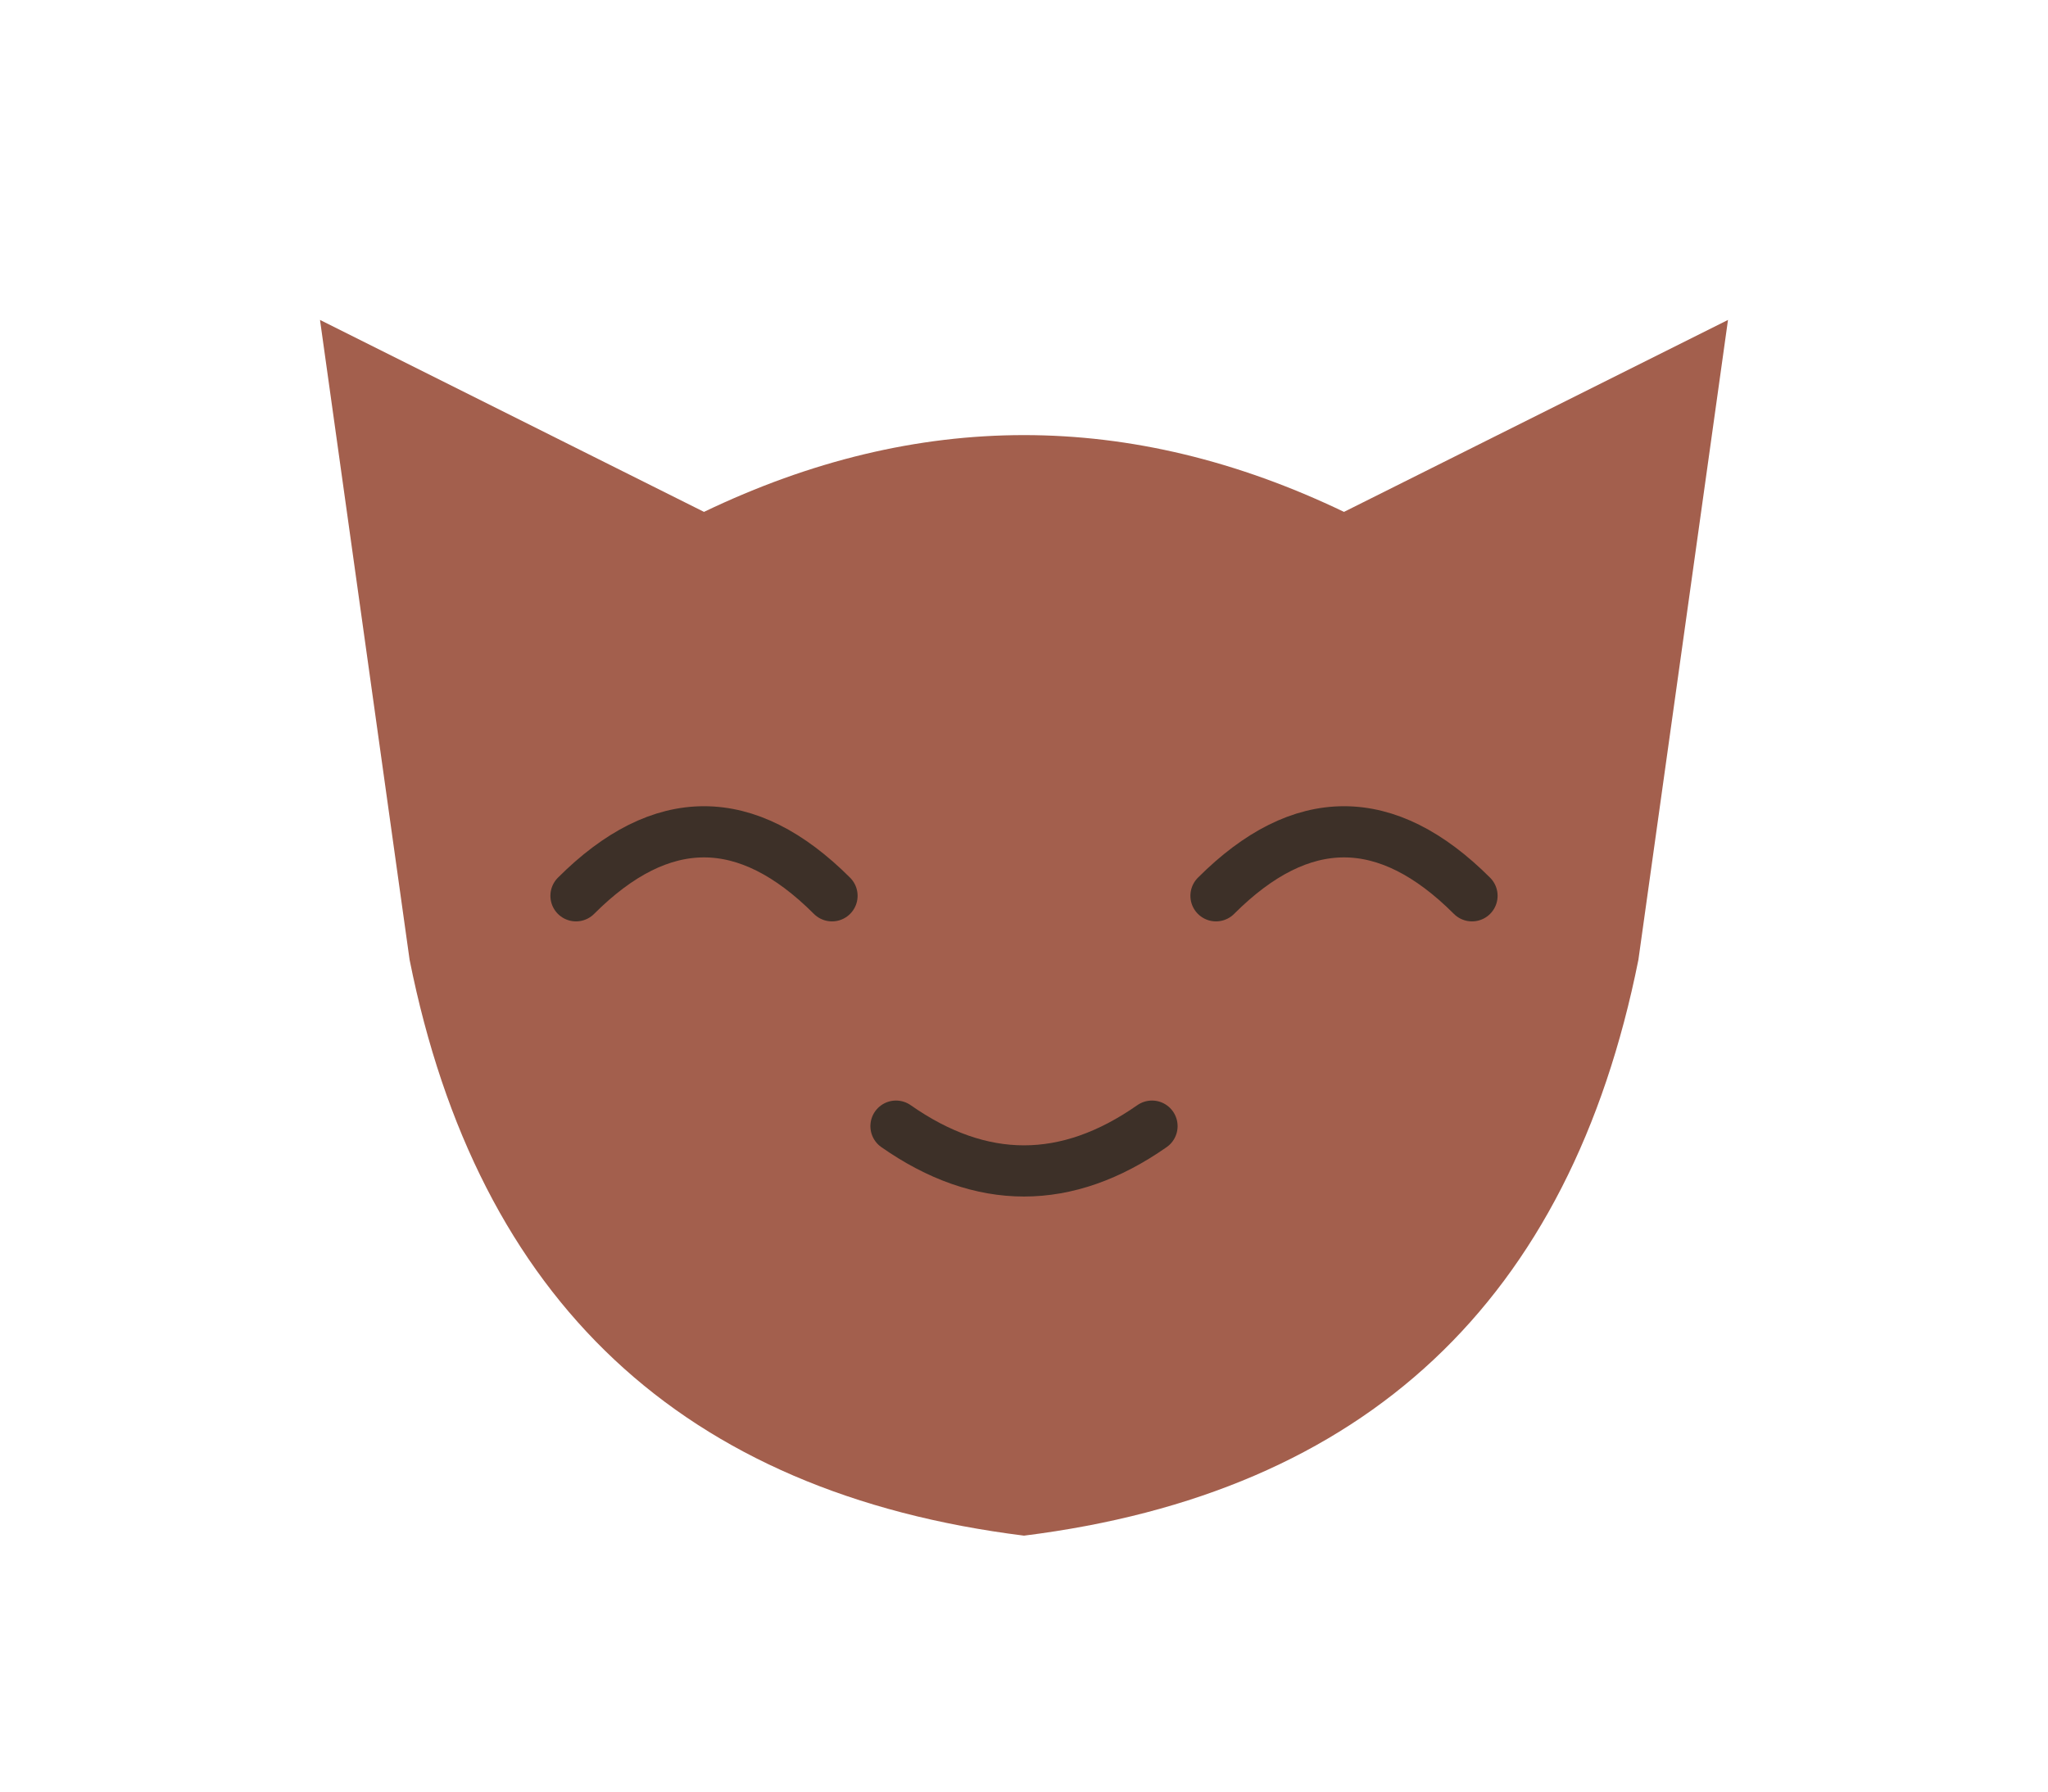
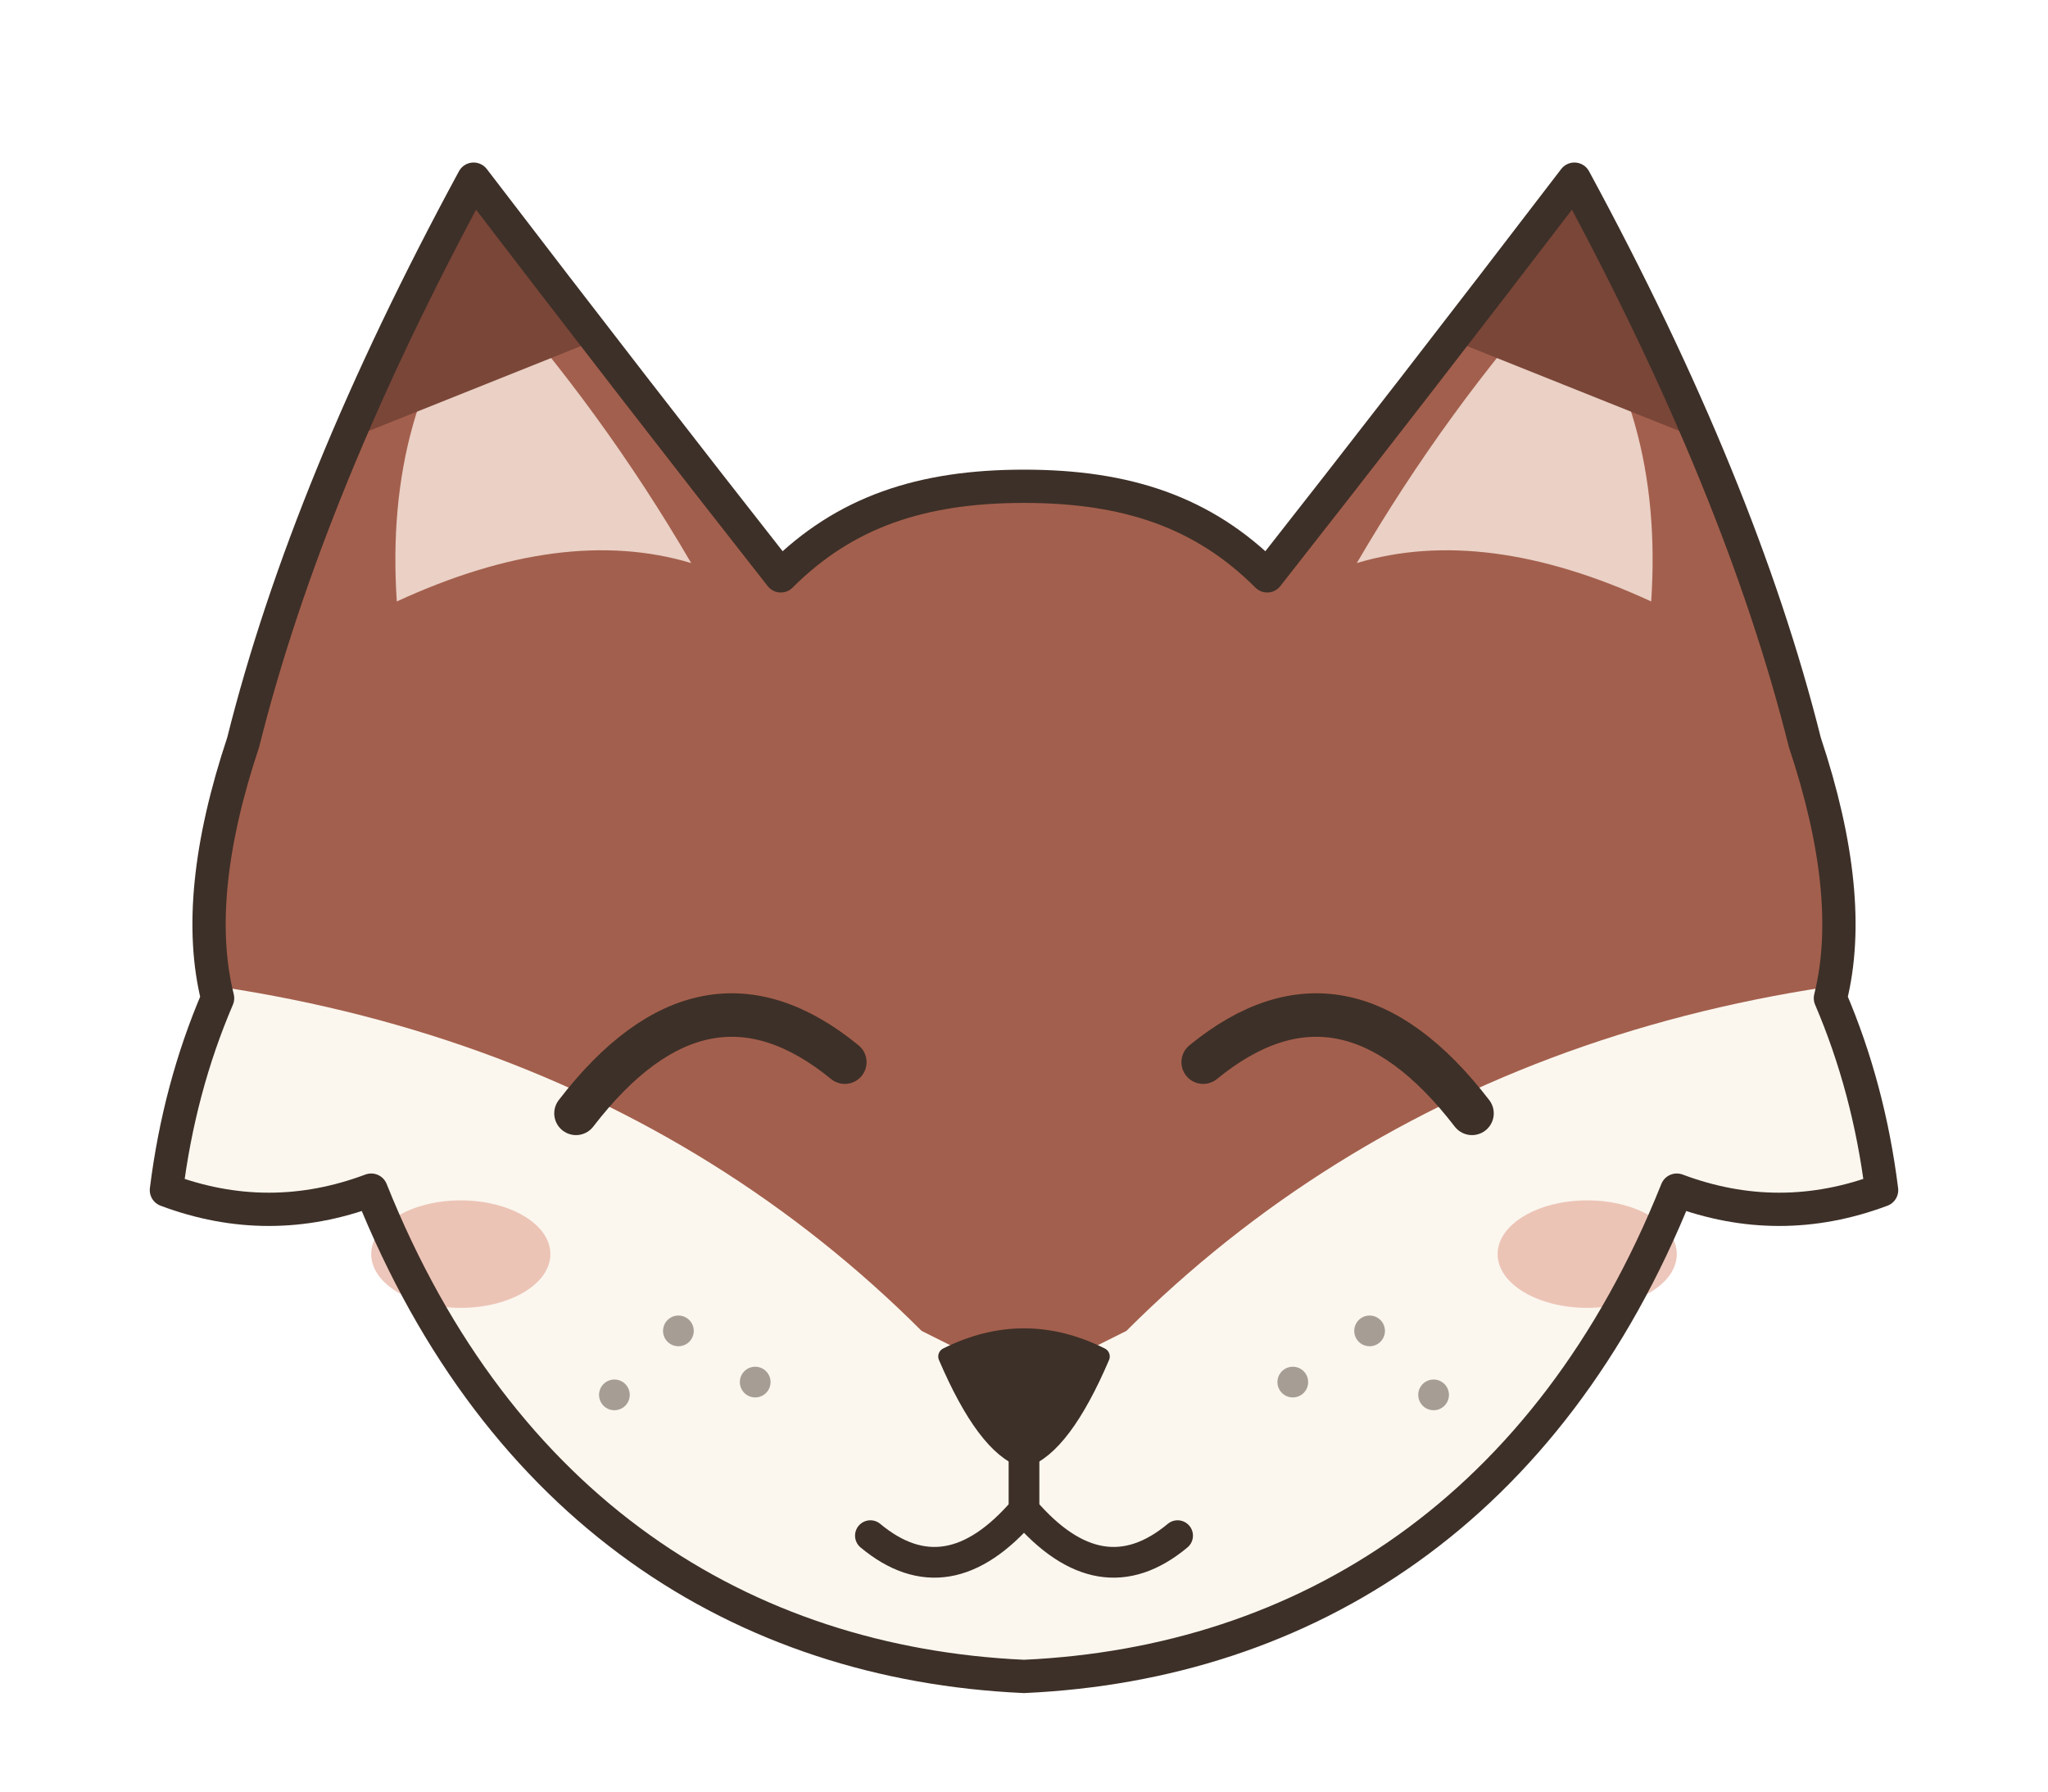
<svg xmlns="http://www.w3.org/2000/svg" width="160" height="140" viewBox="0 0 160 140">
-   <path d="M25 25 L55 40 Q80 28 105 40 L135 25 L128 75 Q120 115 80 120 Q40 115 32 75 Z" fill="#A35F4D" />
-   <path d="M45 70 Q55 60 65 70" fill="none" stroke="#3D3028" stroke-width="4" stroke-linecap="round" />
-   <path d="M95 70 Q105 60 115 70" fill="none" stroke="#3D3028" stroke-width="4" stroke-linecap="round" />
-   <path d="M70 88 Q80 95 90 88" fill="none" stroke="#3D3028" stroke-width="4" stroke-linecap="round" />
+   <defs>
+     <clipPath id="head">
+       <path d="M80 38 C72 38 66 40 61 45 Q50 31 37 14 Q24 38 19 58 Q15 70 17 78 Q14 85 13 93 Q21 96 29 93 C39 118 58 130 80 131 C102 130 121 118 131 93 Q139 96 147 93 Q146 85 143 78 Q145 70 141 58 Q136 38 123 14 Q110 31 99 45 C94 40 88 38 80 38 Z" />
+     </clipPath>
+   </defs>
+   <path d="M80 38 C72 38 66 40 61 45 Q50 31 37 14 Q24 38 19 58 Q15 70 17 78 Q14 85 13 93 Q21 96 29 93 C39 118 58 130 80 131 C102 130 121 118 131 93 Q139 96 147 93 Q146 85 143 78 Q145 70 141 58 Q136 38 123 14 Q110 31 99 45 C94 40 88 38 80 38 Z" fill="#A35F4D" />
+   <path d="M38 22 Q47 32 54 44 Q44 41 31 47 Q30 32 38 22Z" fill="#EAD0C5" />
+   <path d="M 122.0 22.0 Q 113.0 32.0 106.0 44.0 Q 116.0 41.0 129.0 47.0 Q 130.0 32.0 122.0 22.0 Z" fill="#EAD0C5" />
+   <g clip-path="url(#head)">
+     <path d="M0 0 L70 0 L70 24 L48 26 L28 34 L0 34Z" fill="#7A4638" />
+     <path d="M 160.0 0.0 L 90.0 0.0 L 90.0 24.0 L 112.0 26.0 L 132.0 34.0 L 160.0 34.0 Z" fill="#7A4638" />
+     <path d="M-10 76 C24 74 52 84 72 104 L80 108 L88 104 C108 84 136 74 170 76 L170 150 L-10 150Z" fill="#FBF7EF" />
+   </g>
+   <ellipse cx="36" cy="98" rx="7" ry="4.2" fill="#E3A998" opacity=".65" />
+   <ellipse cx="124" cy="98" rx="7" ry="4.2" fill="#E3A998" opacity=".65" />
+   <g fill="#3D3028" opacity=".45">
+     <circle cx="53" cy="104" r="1.2" />
+     <circle cx="59" cy="108" r="1.2" />
+     <circle cx="48" cy="109" r="1.2" />
+     <circle cx="107" cy="104" r="1.2" />
+     <circle cx="101" cy="108" r="1.2" />
+     <circle cx="112" cy="109" r="1.2" />
+   </g>
+   <path d="M80 38 C72 38 66 40 61 45 Q50 31 37 14 Q24 38 19 58 Q15 70 17 78 Q14 85 13 93 Q21 96 29 93 C39 118 58 130 80 131 C102 130 121 118 131 93 Q139 96 147 93 Q146 85 143 78 Q145 70 141 58 Q136 38 123 14 Q110 31 99 45 C94 40 88 38 80 38 Z" fill="none" stroke="#3D3028" stroke-width="2.6" stroke-linejoin="round" stroke-linecap="round" />
+   <path d="M45 87 Q55 74 66 83" fill="none" stroke="#3D3028" stroke-width="3.4" stroke-linecap="round" />
+   <path d="M 115.0 87.0 Q 105.0 74.0 94.0 83.0" fill="none" stroke="#3D3028" stroke-width="3.4" stroke-linecap="round" />
+   <path d="M74 106 Q80 103 86 106 Q83 113 80 114 Q77 113 74 106Z" fill="#3D3028" stroke="#3D3028" stroke-width="1.4" stroke-linejoin="round" />
+   <path d="M80 114 L80 118 M80 118 Q74 125 68 120 M80 118 Q86 125 92 120" fill="none" stroke="#3D3028" stroke-width="2.4" stroke-linecap="round" stroke-linejoin="round" />
</svg>
